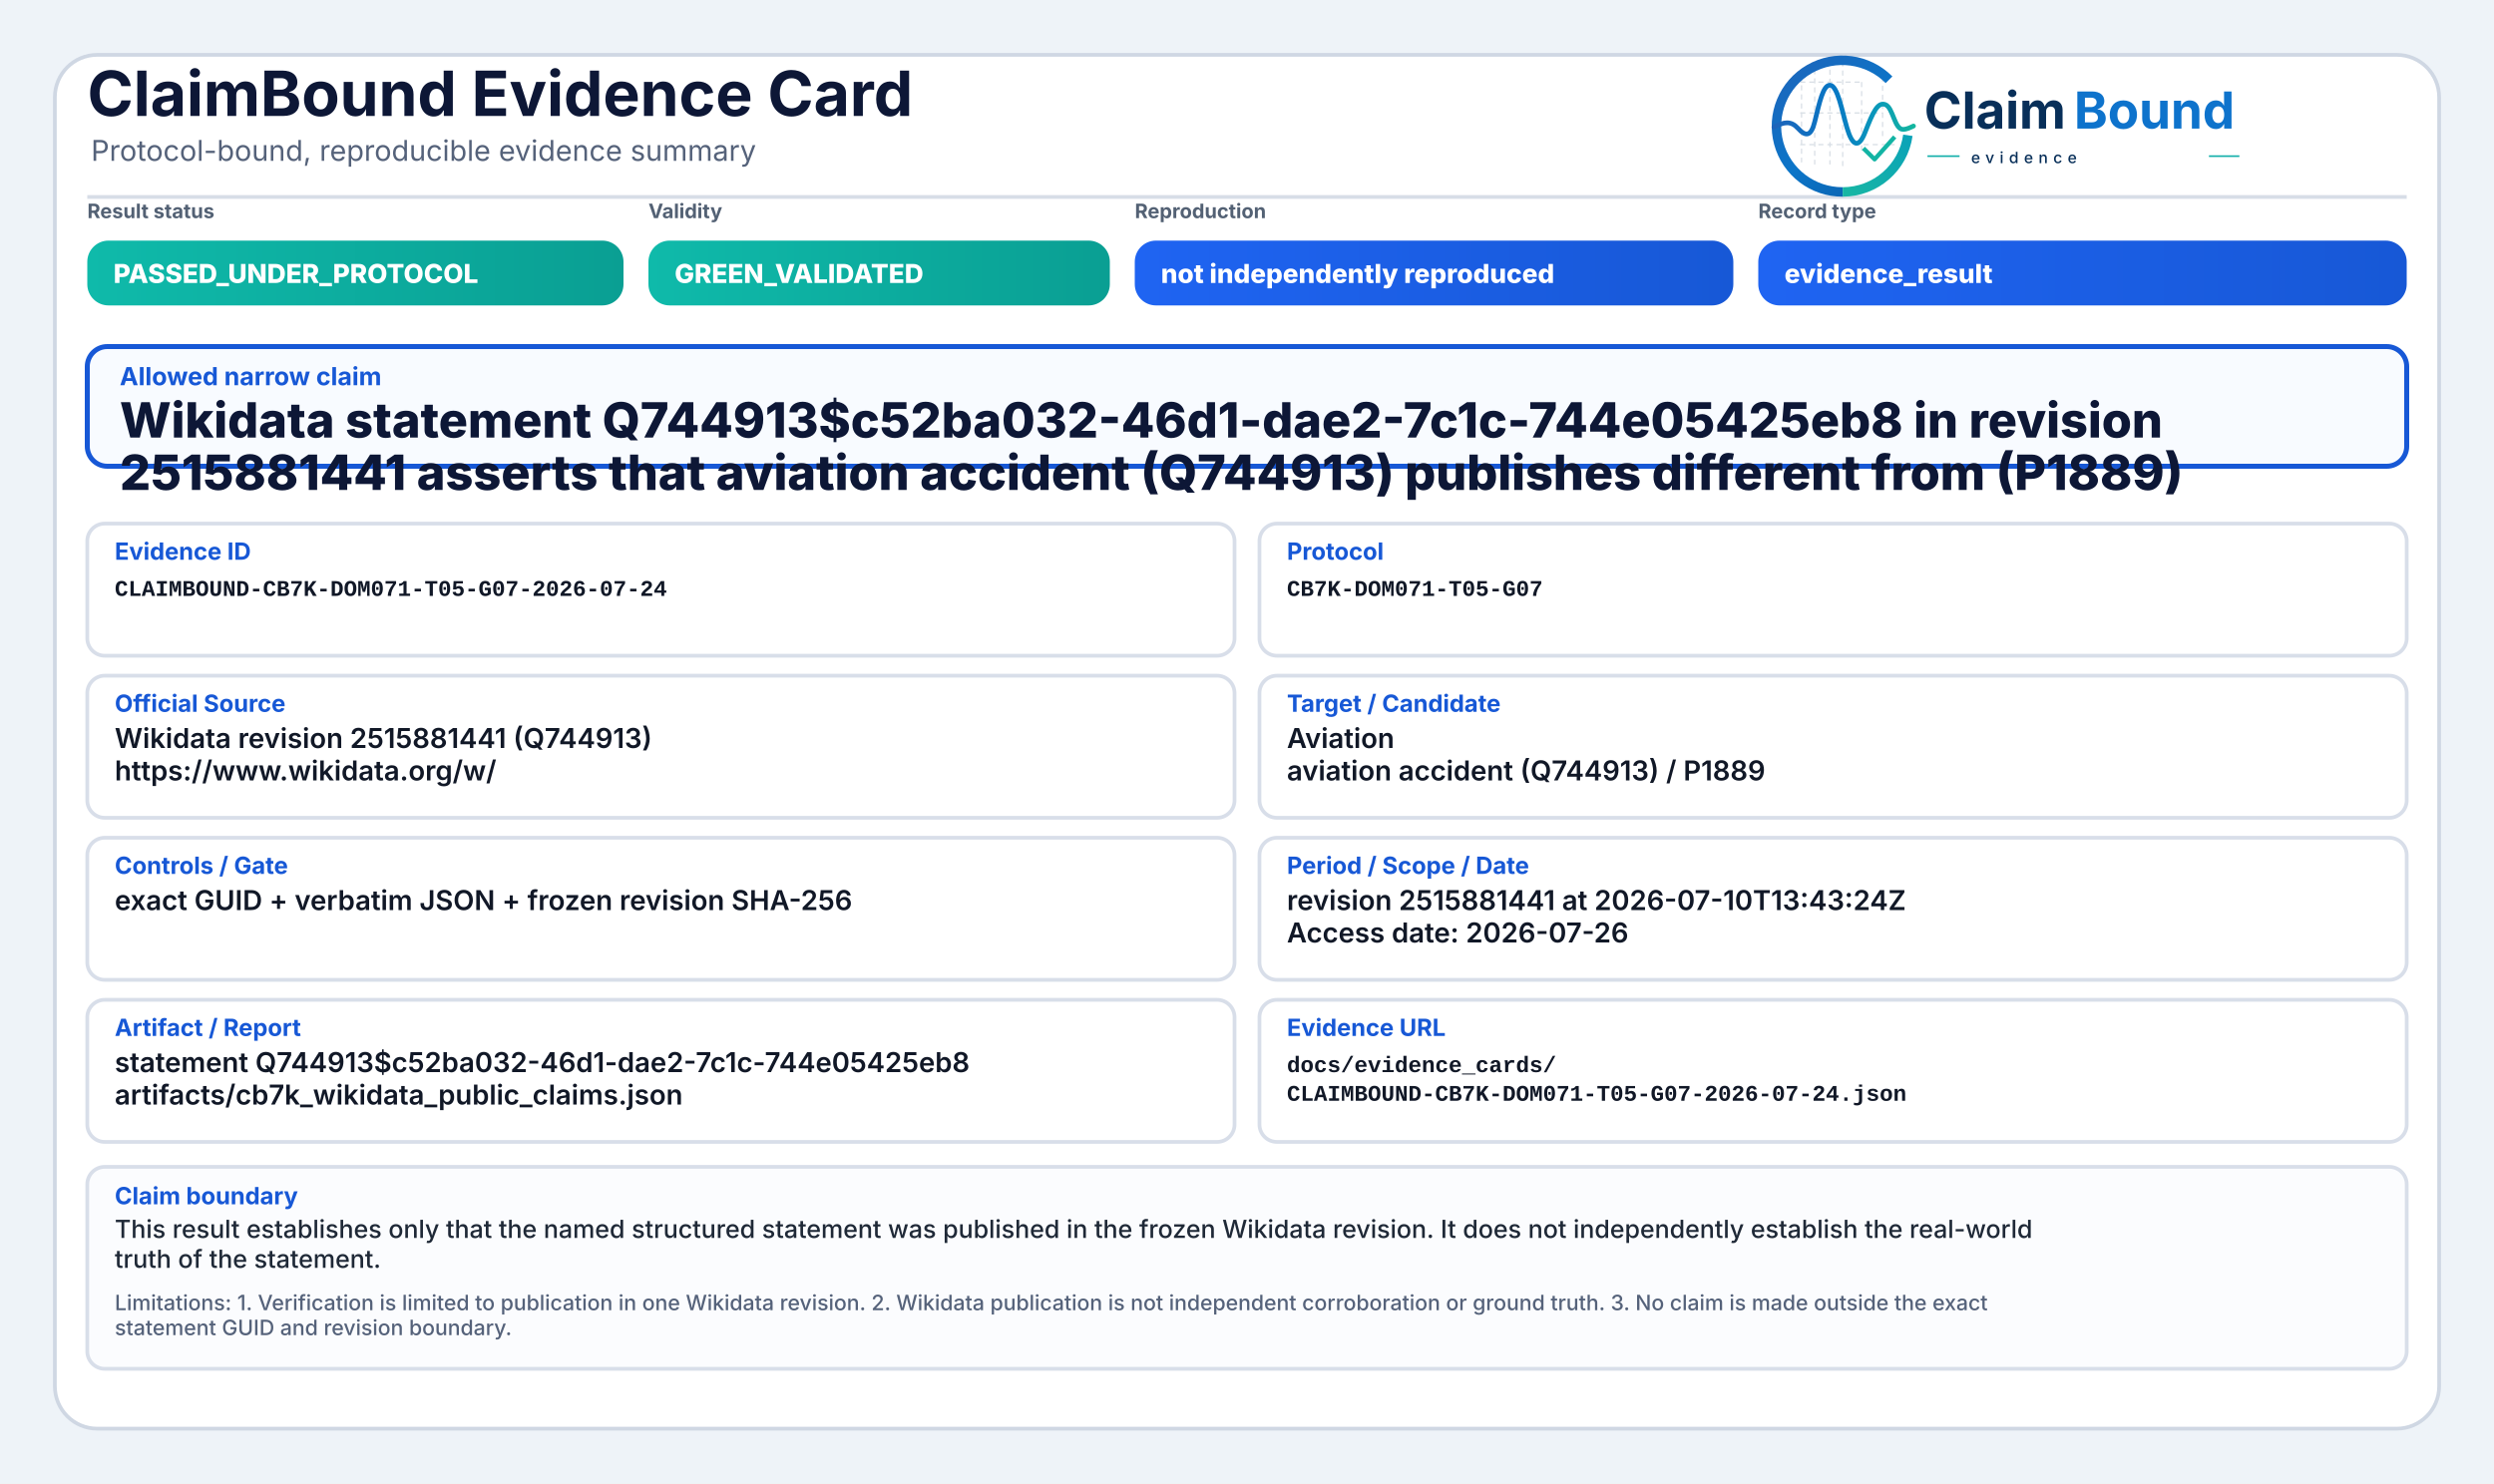
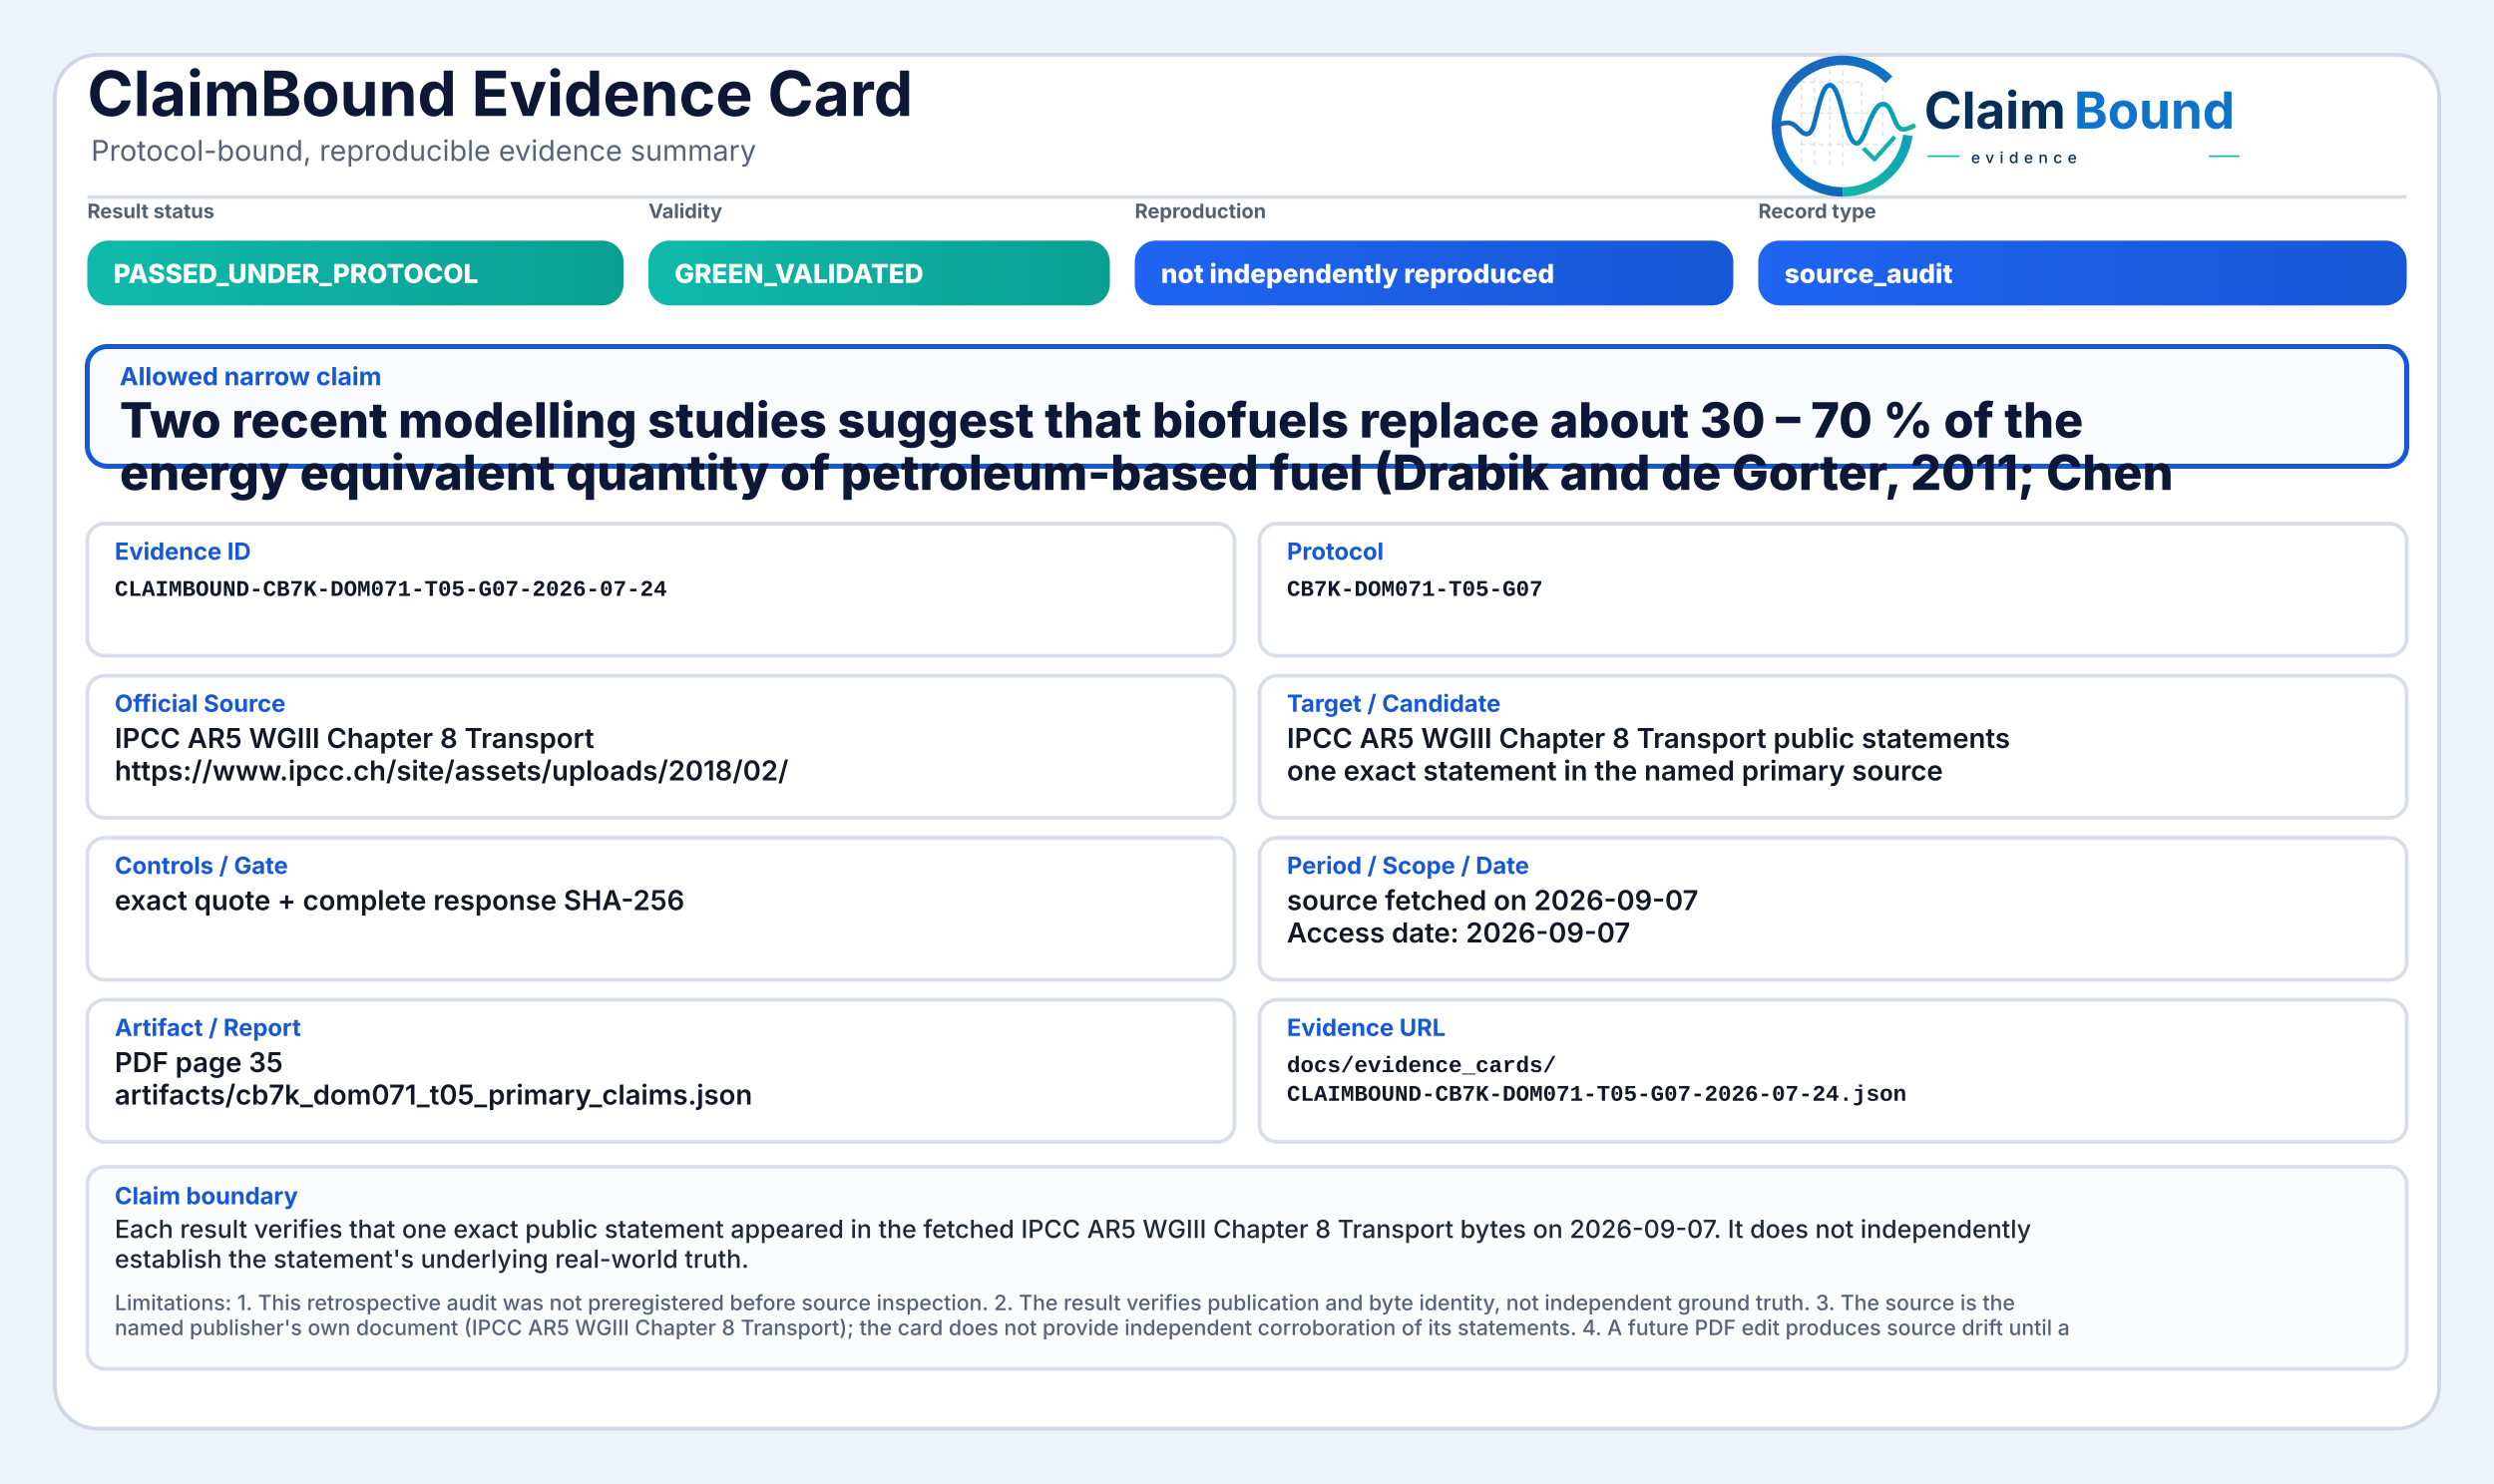
<svg xmlns="http://www.w3.org/2000/svg" width="2000" height="1190" viewBox="0 0 2000 1190" role="img" aria-label="ClaimBound Evidence Card">
  <defs>
    <linearGradient id="greenGrad" x1="0" y1="0" x2="1" y2="0">
      <stop offset="0%" stop-color="#0fbaaa" />
      <stop offset="100%" stop-color="#0a9f93" />
    </linearGradient>
    <linearGradient id="yellowGrad" x1="0" y1="0" x2="1" y2="0">
      <stop offset="0%" stop-color="#fbbf24" />
      <stop offset="100%" stop-color="#d97706" />
    </linearGradient>
    <linearGradient id="amberGrad" x1="0" y1="0" x2="1" y2="0">
      <stop offset="0%" stop-color="#f97316" />
      <stop offset="100%" stop-color="#c2410c" />
    </linearGradient>
    <linearGradient id="redGrad" x1="0" y1="0" x2="1" y2="0">
      <stop offset="0%" stop-color="#ef4444" />
      <stop offset="100%" stop-color="#b91c1c" />
    </linearGradient>
    <linearGradient id="grayGrad" x1="0" y1="0" x2="1" y2="0">
      <stop offset="0%" stop-color="#64748b" />
      <stop offset="100%" stop-color="#475569" />
    </linearGradient>
    <linearGradient id="blueGrad" x1="0" y1="0" x2="1" y2="0">
      <stop offset="0%" stop-color="#1f64f2" />
      <stop offset="100%" stop-color="#1758d6" />
    </linearGradient>
    <linearGradient id="logoRingBlue" x1="73" y1="453" x2="348" y2="793" gradientUnits="userSpaceOnUse">
      <stop offset="0" stop-color="#1E64BA" />
      <stop offset="0.55" stop-color="#0C75C8" />
      <stop offset="1" stop-color="#0A5FAB" />
    </linearGradient>
    <linearGradient id="logoRingTeal" x1="221" y1="792" x2="403" y2="594" gradientUnits="userSpaceOnUse">
      <stop offset="0" stop-color="#18B7A3" />
      <stop offset="1" stop-color="#089EBC" />
    </linearGradient>
    <linearGradient id="logoSignalGradient" x1="61" y1="628" x2="404" y2="628" gradientUnits="userSpaceOnUse">
      <stop offset="0" stop-color="#1E64BA" />
      <stop offset="0.43" stop-color="#0877C4" />
      <stop offset="0.72" stop-color="#0A97BB" />
      <stop offset="1" stop-color="#14B69E" />
    </linearGradient>
  </defs>
  <rect x="0" y="0" width="2000" height="1190" fill="#eef3f8" />
  <rect x="44" y="44" width="1912" height="1102" rx="34" fill="#ffffff" stroke="#cfd7e3" stroke-width="3" />
  <path d="M70 158 H1930" stroke="#d7dde7" stroke-width="3" />
  <text x="70" y="93" font-family="Inter, Segoe UI, Arial, sans-serif" font-size="50" font-weight="750" fill="#0d1736">ClaimBound Evidence Card</text>
  <text x="73" y="129" font-family="Inter, Segoe UI, Arial, sans-serif" font-size="23" font-weight="400" fill="#55627a">Protocol-bound, reproducible evidence summary</text>
  <g aria-label="ClaimBound evidence logo" transform="translate(1415,52) scale(0.33) translate(-40,-478)">
    <g stroke-linecap="butt" stroke-linejoin="round">
      <g stroke="#CBD3DC" stroke-width="3.2" stroke-linecap="round" stroke-dasharray="10 12" opacity="0.72">
        <path d="M130 507V714" />
        <path d="M162 490V719" />
        <path d="M199 491V719" />
        <path d="M230 471V726" />
        <path d="M276 521V690" />
        <path d="M327 508V650" />
        <path d="M128 520H277" />
        <path d="M128 595H327" />
        <path d="M128 672H355" />
      </g>
      <path d="M342.6 514.3A160 160 0 1 0 230 787" fill="none" stroke="url(#logoRingBlue)" stroke-width="23" />
      <path d="M230 787A160 160 0 0 0 388.4 649.3" fill="none" stroke="url(#logoRingTeal)" stroke-width="23" />
      <path d="M63 629.5C87 616.4 104.3 613.6 121.2 632.2C140.7 653.8 153.4 651.6 162.1 616.2C173.8 568.5 182.5 527.5 198.9 527.5C217.5 527.5 228.4 590.6 240.3 630.8C253.4 675.4 268.6 682.8 284.6 641.5C303.5 592.9 315.2 567.6 333.7 574.7C352.6 582 355.7 635.1 376.6 634.9C386.2 634.8 394 630.4 402 626.8" fill="none" stroke="url(#logoSignalGradient)" stroke-width="11.5" stroke-linecap="round" />
      <path d="M284 684.5L307.5 707.7L353 657" fill="none" stroke="#12B4A4" stroke-width="10.5" stroke-linecap="square" />
    </g>
    <text x="428" y="633" font-family="Inter, Segoe UI, Arial, sans-serif" font-size="124" font-weight="750" fill="#082F59" text-rendering="geometricPrecision">Claim</text>
    <text x="792" y="633" font-family="Inter, Segoe UI, Arial, sans-serif" font-size="124" font-weight="750" fill="#0E73CC" text-rendering="geometricPrecision">Bound</text>
    <line x1="436" y1="700" x2="514" y2="700" stroke="#11AFA9" stroke-width="4" />
    <text x="542" y="717" font-family="Inter, Segoe UI, Arial, sans-serif" font-size="38" font-weight="500" letter-spacing="13" fill="#082F59">evidence</text>
    <line x1="1120" y1="700" x2="1194" y2="700" stroke="#11AFA9" stroke-width="4" />
  </g>
  <text x="70" y="175" font-family="Inter, Segoe UI, Arial, sans-serif" font-size="16" font-weight="650" fill="#536174">Result status</text>
  <rect x="70" y="193" width="430" height="52" rx="17" fill="url(#greenGrad)" />
  <text x="91" y="227" font-family="Inter, Segoe UI, Arial, sans-serif" font-size="21" font-weight="800" fill="#ffffff">PASSED_UNDER_PROTOCOL</text>
  <text x="520" y="175" font-family="Inter, Segoe UI, Arial, sans-serif" font-size="16" font-weight="650" fill="#536174">Validity</text>
  <rect x="520" y="193" width="370" height="52" rx="17" fill="url(#greenGrad)" />
  <text x="541" y="227" font-family="Inter, Segoe UI, Arial, sans-serif" font-size="21" font-weight="800" fill="#ffffff">GREEN_VALIDATED</text>
  <text x="910" y="175" font-family="Inter, Segoe UI, Arial, sans-serif" font-size="16" font-weight="650" fill="#536174">Reproduction</text>
  <rect x="910" y="193" width="480" height="52" rx="17" fill="url(#blueGrad)" />
  <text x="931" y="227" font-family="Inter, Segoe UI, Arial, sans-serif" font-size="21" font-weight="800" fill="#ffffff">not independently reproduced</text>
  <text x="1410" y="175" font-family="Inter, Segoe UI, Arial, sans-serif" font-size="16" font-weight="650" fill="#536174">Record type</text>
  <rect x="1410" y="193" width="520" height="52" rx="17" fill="url(#blueGrad)" />
-   <text x="1431" y="227" font-family="Inter, Segoe UI, Arial, sans-serif" font-size="21" font-weight="800" fill="#ffffff">evidence_result</text>
+   <text x="1431" y="227" font-family="Inter, Segoe UI, Arial, sans-serif" font-size="21" font-weight="800" fill="#ffffff">source_audit</text>
  <rect x="70" y="278" width="1860" height="96" rx="16" fill="#f8fbff" stroke="#1758d6" stroke-width="4" />
  <text x="96" y="309" font-family="Inter, Segoe UI, Arial, sans-serif" font-size="20" font-weight="750" fill="#1758d6">Allowed narrow claim</text>
-   <text x="96" y="351" font-family="Inter, Segoe UI, Arial, sans-serif" font-size="39" font-weight="800" fill="#0d1736">Wikidata statement Q744913$c52ba032-46d1-dae2-7c1c-744e05425eb8 in revision</text>
-   <text x="96" y="393" font-family="Inter, Segoe UI, Arial, sans-serif" font-size="39" font-weight="800" fill="#0d1736">2515881441 asserts that aviation accident (Q744913) publishes different from (P1889)</text>
+   <text x="96" y="351" font-family="Inter, Segoe UI, Arial, sans-serif" font-size="39" font-weight="800" fill="#0d1736">Two recent modelling studies suggest that biofuels replace about 30 – 70 % of the</text>
+   <text x="96" y="393" font-family="Inter, Segoe UI, Arial, sans-serif" font-size="39" font-weight="800" fill="#0d1736">energy equivalent quantity of petroleum-based fuel (Drabik and de Gorter, 2011; Chen</text>
  <rect x="70" y="420" width="920" height="106" rx="14" fill="#ffffff" stroke="#d8dee9" stroke-width="3" />
  <text x="92" y="449" font-family="Inter, Segoe UI, Arial, sans-serif" font-size="19" font-weight="750" fill="#1758d6">Evidence ID</text>
  <text x="92" y="478" font-family="SFMono-Regular, Consolas, Liberation Mono, monospace" font-size="18" font-weight="600" fill="#111827">CLAIMBOUND-CB7K-DOM071-T05-G07-2026-07-24</text>
  <rect x="1010" y="420" width="920" height="106" rx="14" fill="#ffffff" stroke="#d8dee9" stroke-width="3" />
  <text x="1032" y="449" font-family="Inter, Segoe UI, Arial, sans-serif" font-size="19" font-weight="750" fill="#1758d6">Protocol</text>
  <text x="1032" y="478" font-family="SFMono-Regular, Consolas, Liberation Mono, monospace" font-size="18" font-weight="600" fill="#111827">CB7K-DOM071-T05-G07</text>
  <rect x="70" y="542" width="920" height="114" rx="14" fill="#ffffff" stroke="#d8dee9" stroke-width="3" />
  <text x="92" y="571" font-family="Inter, Segoe UI, Arial, sans-serif" font-size="19" font-weight="750" fill="#1758d6">Official Source</text>
-   <text x="92" y="600" font-family="Inter, Segoe UI, Arial, sans-serif" font-size="22" font-weight="600" fill="#111827">Wikidata revision 2515881441 (Q744913)</text>
-   <text x="92" y="626" font-family="Inter, Segoe UI, Arial, sans-serif" font-size="22" font-weight="600" fill="#111827">https://www.wikidata.org/w/</text>
+   <text x="92" y="600" font-family="Inter, Segoe UI, Arial, sans-serif" font-size="22" font-weight="600" fill="#111827">IPCC AR5 WGIII Chapter 8 Transport</text>
+   <text x="92" y="626" font-family="Inter, Segoe UI, Arial, sans-serif" font-size="22" font-weight="600" fill="#111827">https://www.ipcc.ch/site/assets/uploads/2018/02/</text>
  <rect x="1010" y="542" width="920" height="114" rx="14" fill="#ffffff" stroke="#d8dee9" stroke-width="3" />
  <text x="1032" y="571" font-family="Inter, Segoe UI, Arial, sans-serif" font-size="19" font-weight="750" fill="#1758d6">Target / Candidate</text>
-   <text x="1032" y="600" font-family="Inter, Segoe UI, Arial, sans-serif" font-size="22" font-weight="600" fill="#111827">Aviation</text>
-   <text x="1032" y="626" font-family="Inter, Segoe UI, Arial, sans-serif" font-size="22" font-weight="600" fill="#111827">aviation accident (Q744913) / P1889</text>
+   <text x="1032" y="600" font-family="Inter, Segoe UI, Arial, sans-serif" font-size="22" font-weight="600" fill="#111827">IPCC AR5 WGIII Chapter 8 Transport public statements</text>
+   <text x="1032" y="626" font-family="Inter, Segoe UI, Arial, sans-serif" font-size="22" font-weight="600" fill="#111827">one exact statement in the named primary source</text>
  <rect x="70" y="672" width="920" height="114" rx="14" fill="#ffffff" stroke="#d8dee9" stroke-width="3" />
  <text x="92" y="701" font-family="Inter, Segoe UI, Arial, sans-serif" font-size="19" font-weight="750" fill="#1758d6">Controls / Gate</text>
-   <text x="92" y="730" font-family="Inter, Segoe UI, Arial, sans-serif" font-size="22" font-weight="600" fill="#111827">exact GUID + verbatim JSON + frozen revision SHA-256</text>
+   <text x="92" y="730" font-family="Inter, Segoe UI, Arial, sans-serif" font-size="22" font-weight="600" fill="#111827">exact quote + complete response SHA-256</text>
  <rect x="1010" y="672" width="920" height="114" rx="14" fill="#ffffff" stroke="#d8dee9" stroke-width="3" />
  <text x="1032" y="701" font-family="Inter, Segoe UI, Arial, sans-serif" font-size="19" font-weight="750" fill="#1758d6">Period / Scope / Date</text>
-   <text x="1032" y="730" font-family="Inter, Segoe UI, Arial, sans-serif" font-size="22" font-weight="600" fill="#111827">revision 2515881441 at 2026-07-10T13:43:24Z</text>
-   <text x="1032" y="756" font-family="Inter, Segoe UI, Arial, sans-serif" font-size="22" font-weight="600" fill="#111827">Access date: 2026-07-26</text>
+   <text x="1032" y="730" font-family="Inter, Segoe UI, Arial, sans-serif" font-size="22" font-weight="600" fill="#111827">source fetched on 2026-09-07</text>
+   <text x="1032" y="756" font-family="Inter, Segoe UI, Arial, sans-serif" font-size="22" font-weight="600" fill="#111827">Access date: 2026-09-07</text>
  <rect x="70" y="802" width="920" height="114" rx="14" fill="#ffffff" stroke="#d8dee9" stroke-width="3" />
  <text x="92" y="831" font-family="Inter, Segoe UI, Arial, sans-serif" font-size="19" font-weight="750" fill="#1758d6">Artifact / Report</text>
-   <text x="92" y="860" font-family="Inter, Segoe UI, Arial, sans-serif" font-size="22" font-weight="600" fill="#111827">statement Q744913$c52ba032-46d1-dae2-7c1c-744e05425eb8</text>
-   <text x="92" y="886" font-family="Inter, Segoe UI, Arial, sans-serif" font-size="22" font-weight="600" fill="#111827">artifacts/cb7k_wikidata_public_claims.json</text>
+   <text x="92" y="860" font-family="Inter, Segoe UI, Arial, sans-serif" font-size="22" font-weight="600" fill="#111827">PDF page 35</text>
+   <text x="92" y="886" font-family="Inter, Segoe UI, Arial, sans-serif" font-size="22" font-weight="600" fill="#111827">artifacts/cb7k_dom071_t05_primary_claims.json</text>
  <rect x="1010" y="802" width="920" height="114" rx="14" fill="#ffffff" stroke="#d8dee9" stroke-width="3" />
  <text x="1032" y="831" font-family="Inter, Segoe UI, Arial, sans-serif" font-size="19" font-weight="750" fill="#1758d6">Evidence URL</text>
  <text x="1032" y="860" font-family="SFMono-Regular, Consolas, Liberation Mono, monospace" font-size="18" font-weight="600" fill="#111827">docs/evidence_cards/</text>
  <text x="1032" y="883" font-family="SFMono-Regular, Consolas, Liberation Mono, monospace" font-size="18" font-weight="600" fill="#111827">CLAIMBOUND-CB7K-DOM071-T05-G07-2026-07-24.json</text>
  <rect x="70" y="936" width="1860" height="162" rx="14" fill="#fbfcfe" stroke="#d8dee9" stroke-width="3" />
  <text x="92" y="966" font-family="Inter, Segoe UI, Arial, sans-serif" font-size="19" font-weight="750" fill="#1758d6">Claim boundary</text>
-   <text x="92" y="993" font-family="Inter, Segoe UI, Arial, sans-serif" font-size="20" font-weight="500" fill="#1f2937">This result establishes only that the named structured statement was published in the frozen Wikidata revision. It does not independently establish the real-world</text>
-   <text x="92" y="1017" font-family="Inter, Segoe UI, Arial, sans-serif" font-size="20" font-weight="500" fill="#1f2937">truth of the statement.</text>
-   <text x="92" y="1051" font-family="Inter, Segoe UI, Arial, sans-serif" font-size="17" font-weight="500" fill="#55627a">Limitations: 1. Verification is limited to publication in one Wikidata revision. 2. Wikidata publication is not independent corroboration or ground truth. 3. No claim is made outside the exact</text>
-   <text x="92" y="1071" font-family="Inter, Segoe UI, Arial, sans-serif" font-size="17" font-weight="500" fill="#55627a">statement GUID and revision boundary.</text>
+   <text x="92" y="993" font-family="Inter, Segoe UI, Arial, sans-serif" font-size="20" font-weight="500" fill="#1f2937">Each result verifies that one exact public statement appeared in the fetched IPCC AR5 WGIII Chapter 8 Transport bytes on 2026-09-07. It does not independently</text>
+   <text x="92" y="1017" font-family="Inter, Segoe UI, Arial, sans-serif" font-size="20" font-weight="500" fill="#1f2937">establish the statement's underlying real-world truth.</text>
+   <text x="92" y="1051" font-family="Inter, Segoe UI, Arial, sans-serif" font-size="17" font-weight="500" fill="#55627a">Limitations: 1. This retrospective audit was not preregistered before source inspection. 2. The result verifies publication and byte identity, not independent ground truth. 3. The source is the</text>
+   <text x="92" y="1071" font-family="Inter, Segoe UI, Arial, sans-serif" font-size="17" font-weight="500" fill="#55627a">named publisher's own document (IPCC AR5 WGIII Chapter 8 Transport); the card does not provide independent corroboration of its statements. 4. A future PDF edit produces source drift until a</text>
</svg>
